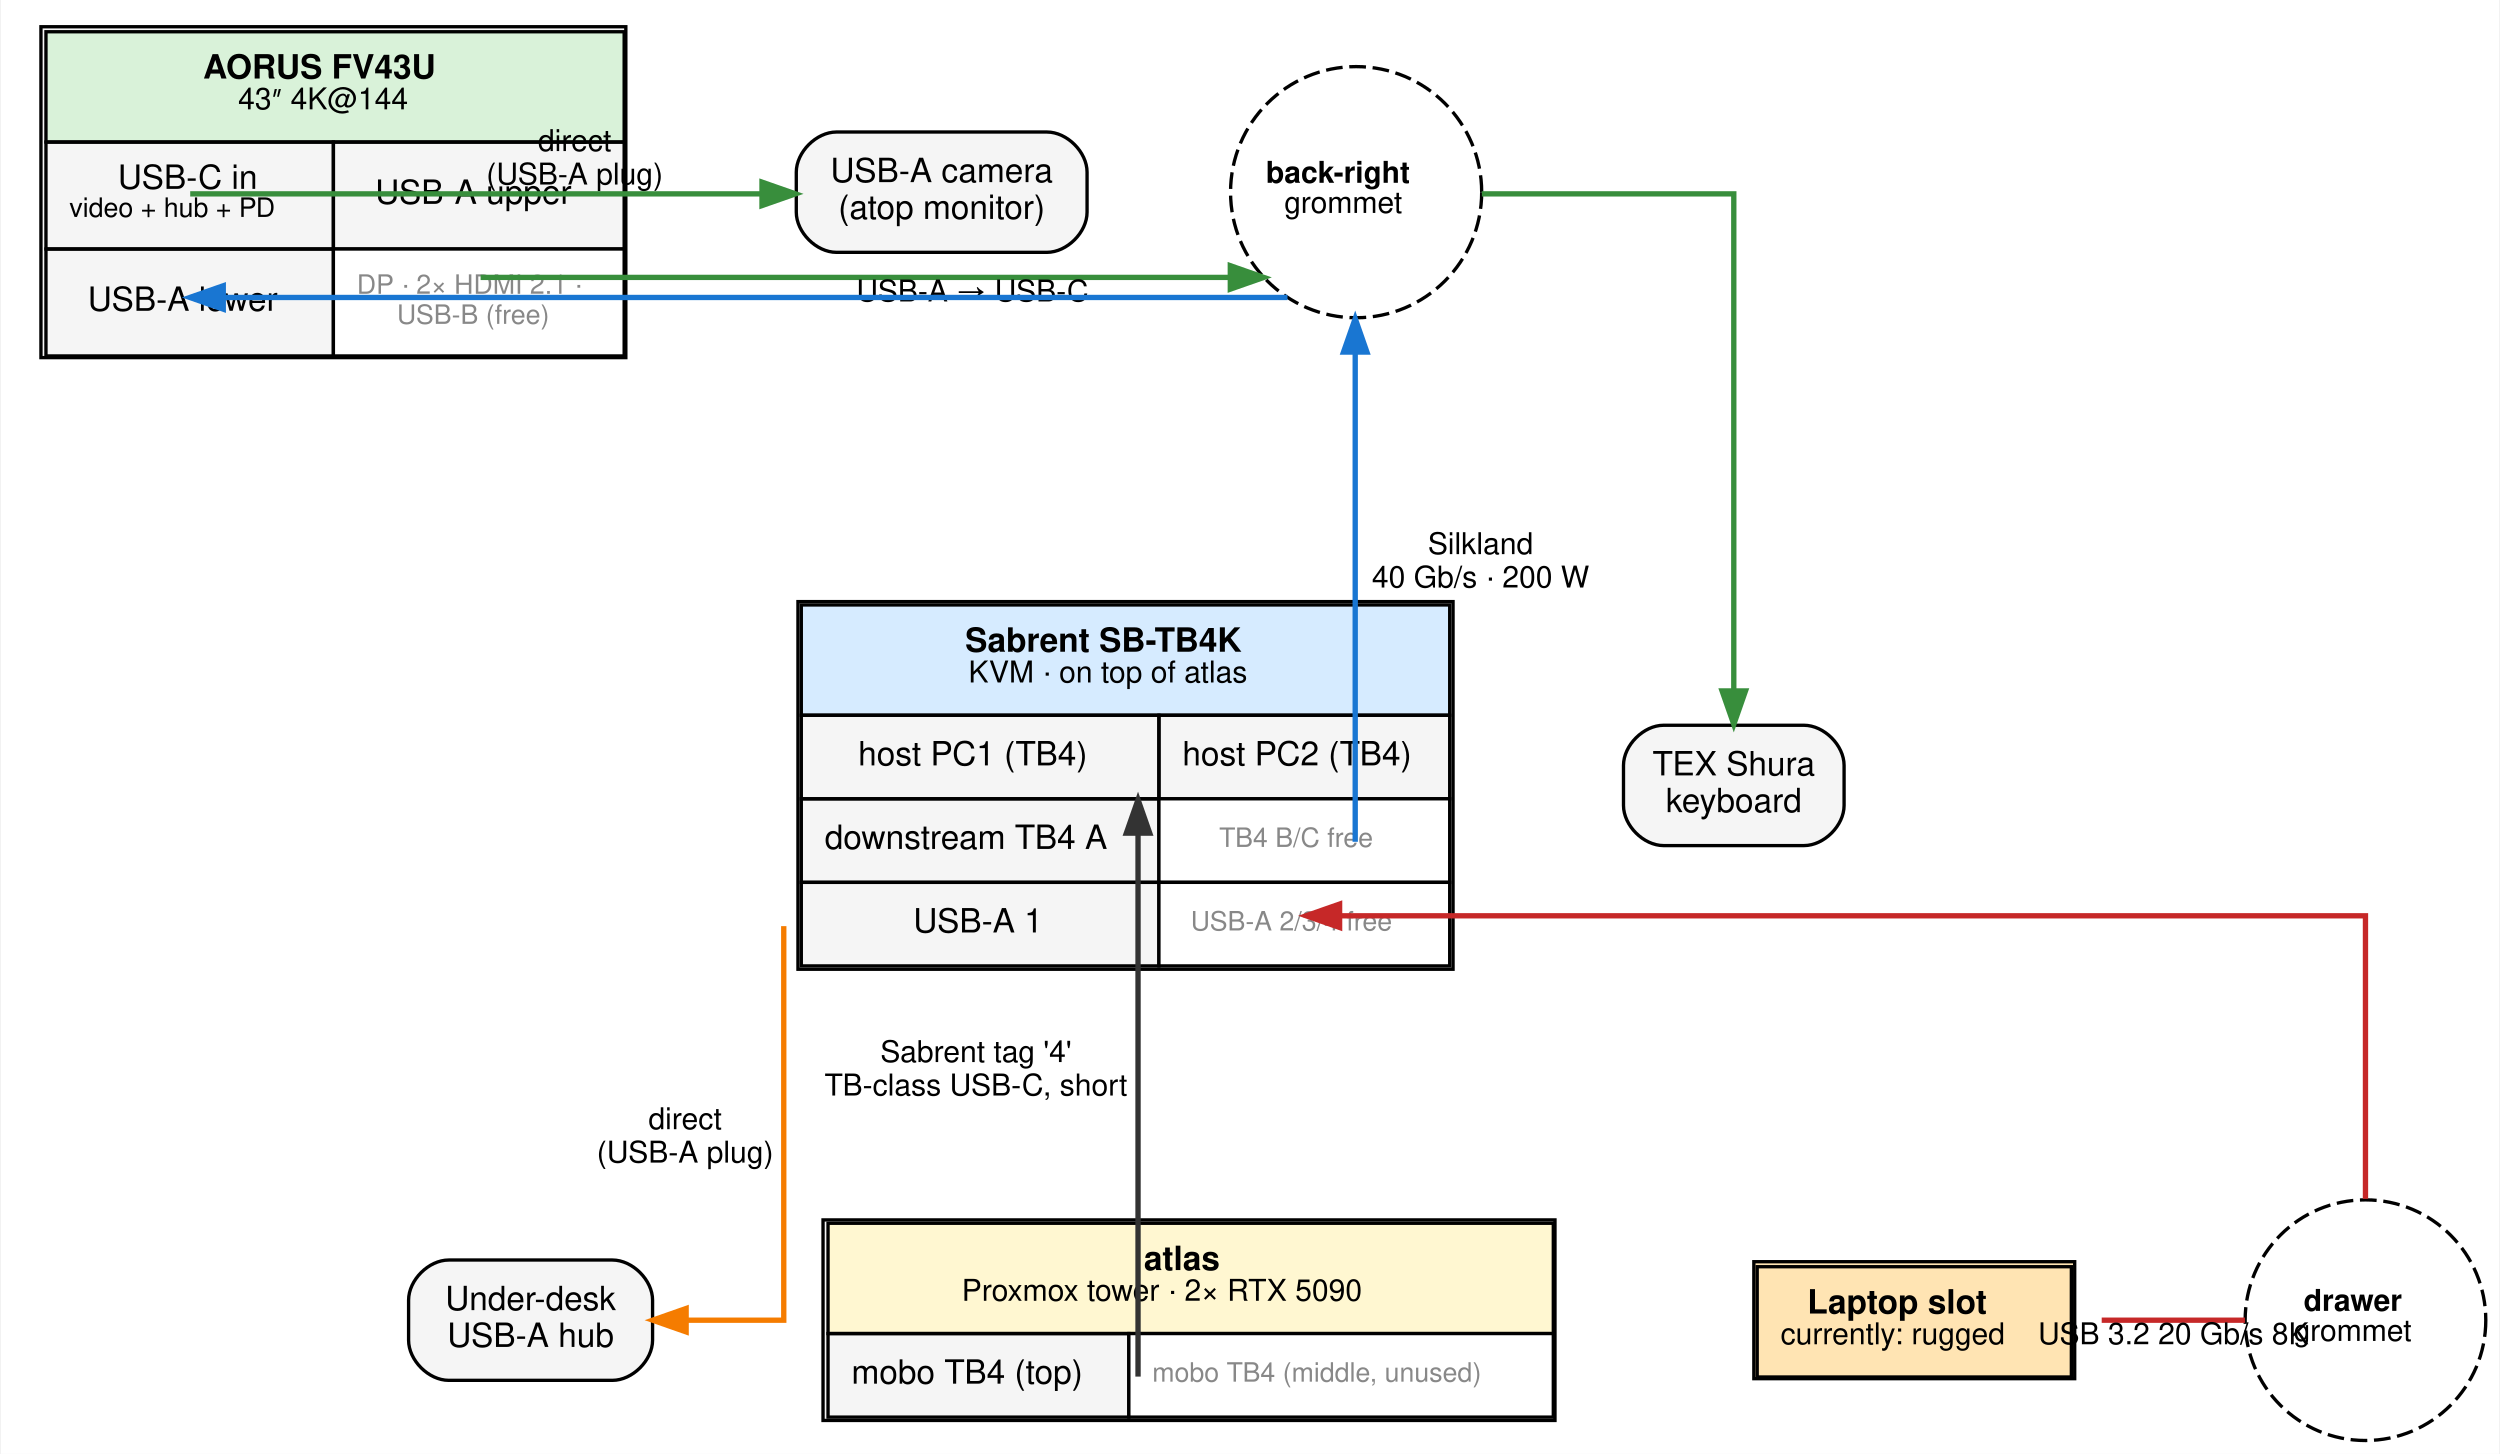
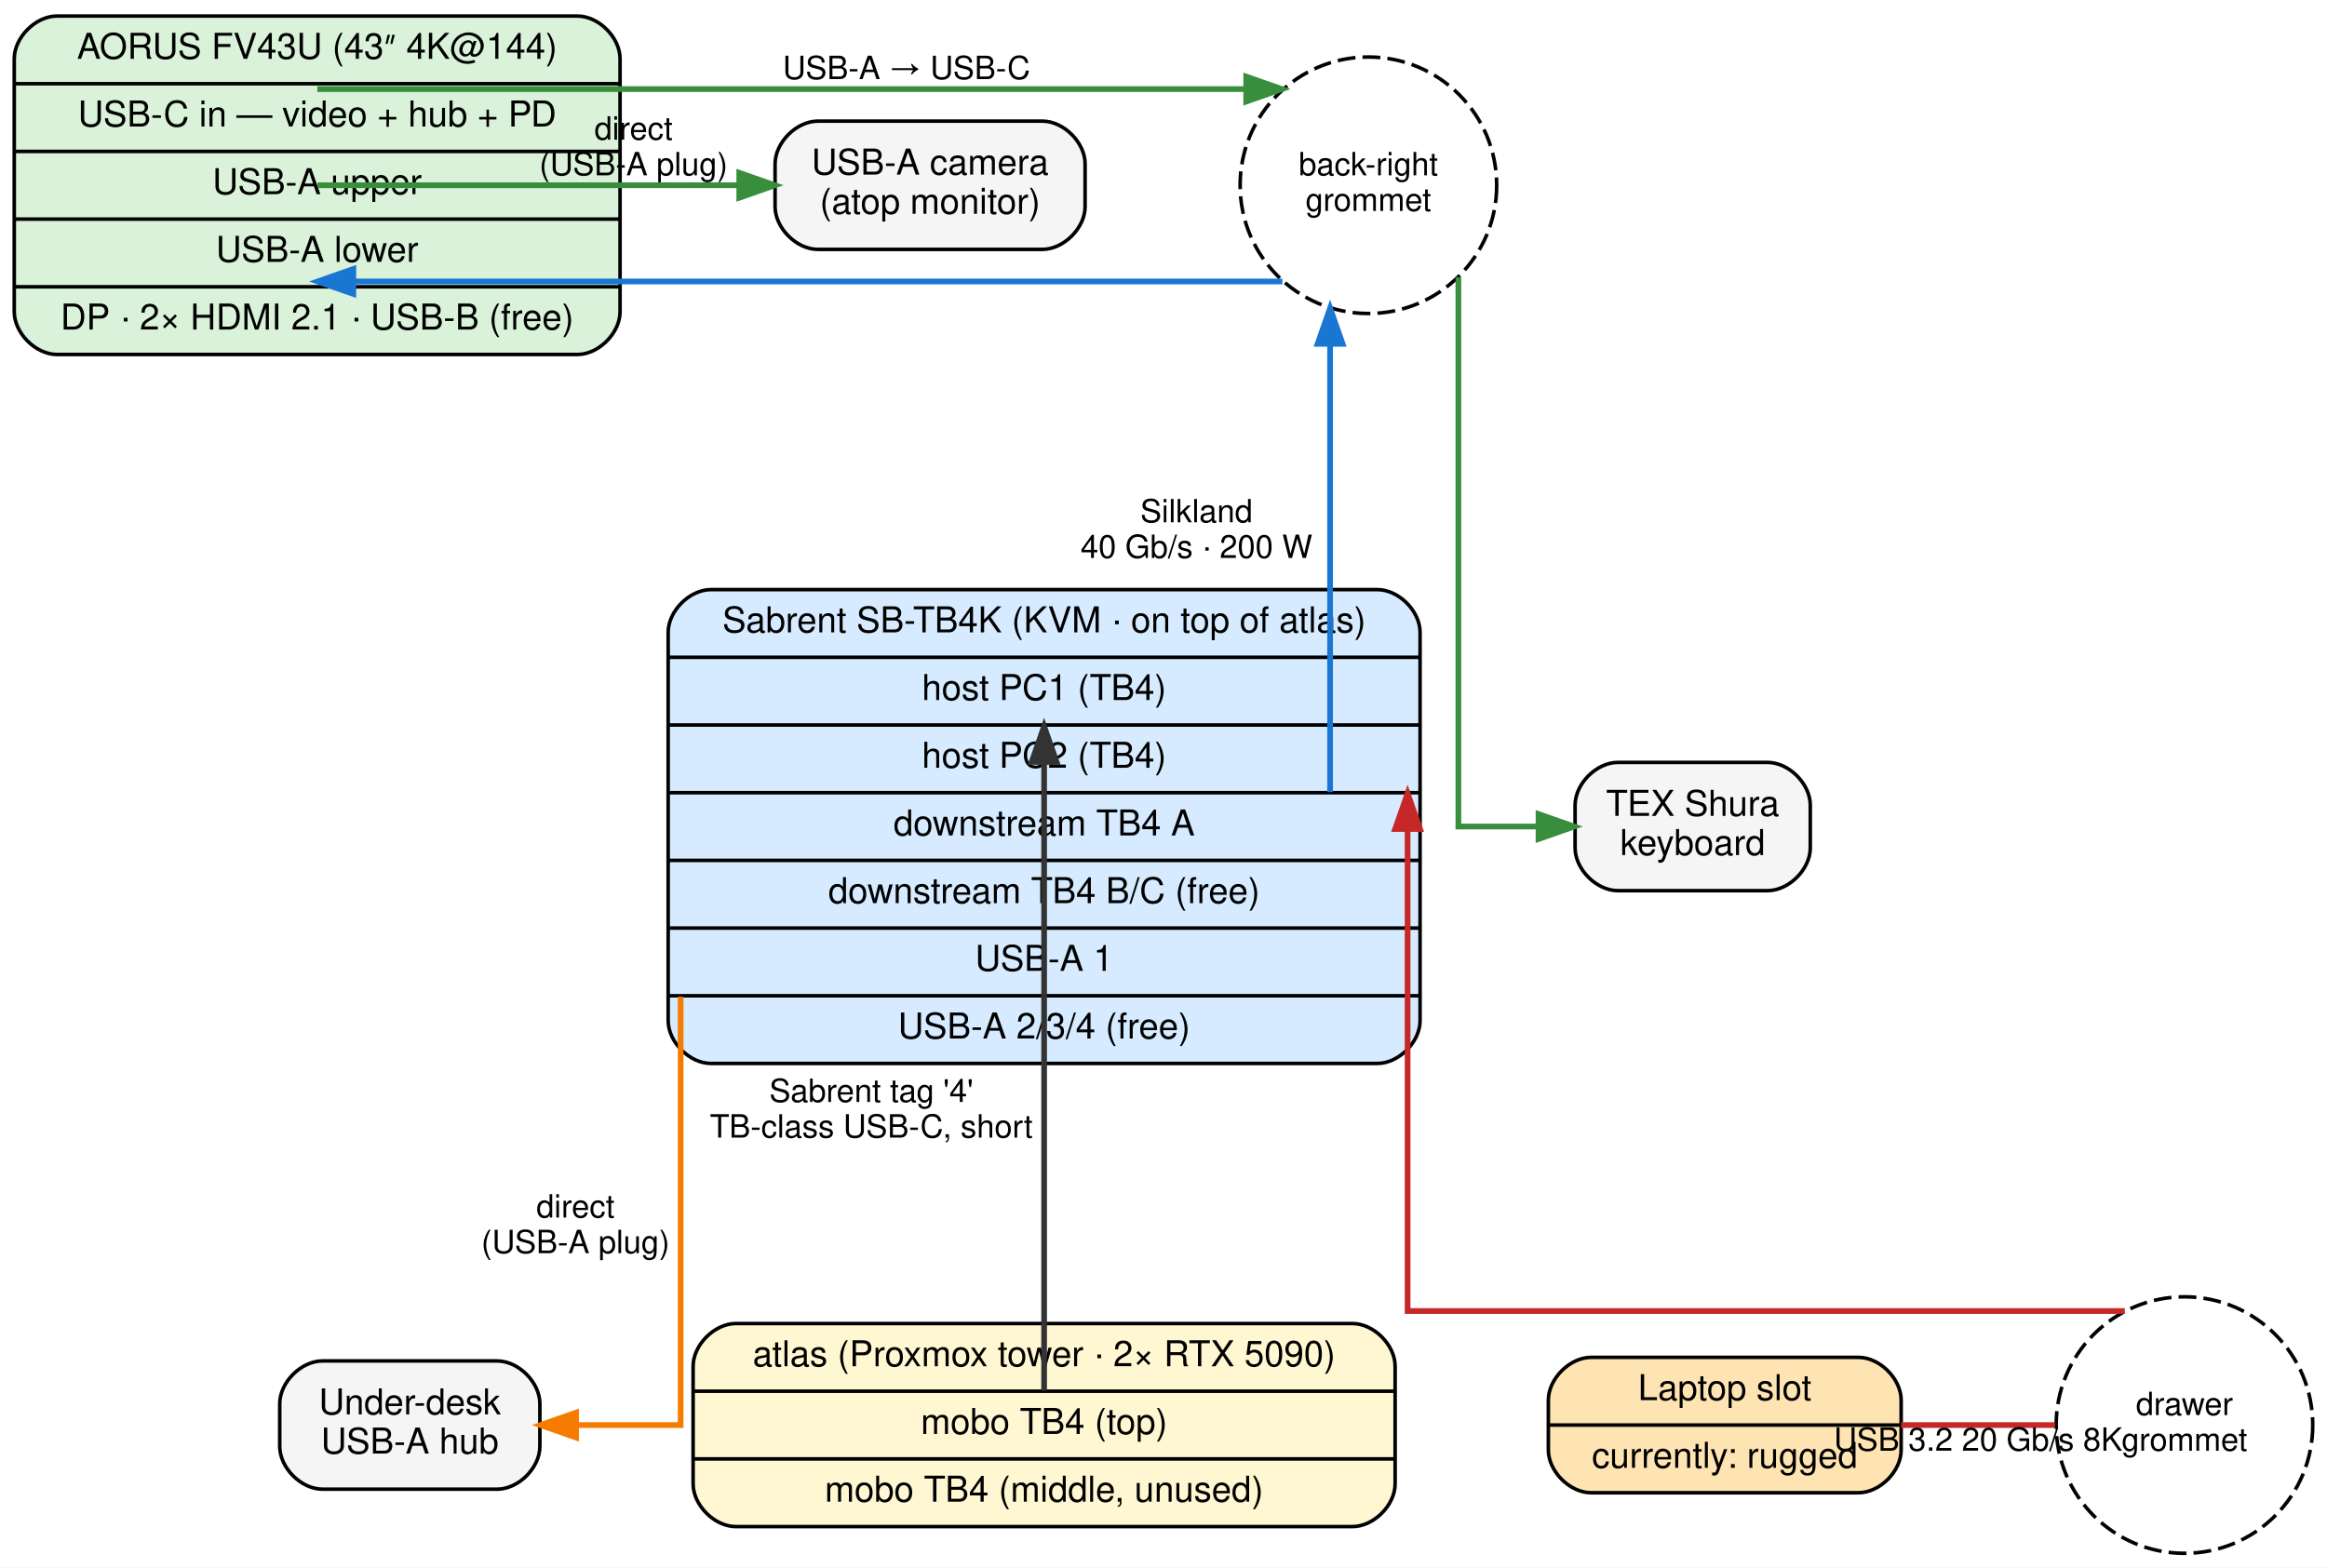
- <svg xmlns="http://www.w3.org/2000/svg" width="748pt" height="435pt" viewBox="0.00 0.00 747.50 435.00">
-   <g id="graph0" class="graph" transform="scale(1 1) rotate(0) translate(4 431)">
-     <polygon fill="white" stroke="transparent" points="-4,4 -4,-431 743.5,-431 743.5,4 -4,4" />
+ <svg xmlns="http://www.w3.org/2000/svg" width="653pt" height="440pt" viewBox="0.00 0.00 653.00 440.00">
+   <g id="graph0" class="graph" transform="scale(1 1) rotate(0) translate(4 436)">
+     <polygon fill="white" stroke="transparent" points="-4,4 -4,-436 649,-436 649,4 -4,4" />
    <g id="node1" class="node">
-       <polygon fill="#f5f5f5" stroke="transparent" points="8,-324 8,-423 183,-423 183,-324 8,-324" />
-       <polygon fill="#d9f2d9" stroke="transparent" points="9.5,-388.5 9.5,-421.5 182.5,-421.5 182.5,-388.5 9.5,-388.5" />
-       <polygon fill="none" stroke="black" points="9.5,-388.5 9.5,-421.5 182.5,-421.5 182.5,-388.5 9.5,-388.5" />
-       <text text-anchor="start" x="56.5" y="-407.5" font-family="Helvetica,sans-Serif" font-weight="bold" font-size="10.00">AORUS FV43U</text>
-       <text text-anchor="start" x="67" y="-398.3" font-family="Helvetica,sans-Serif" font-size="9.00">43″ 4K@144</text>
-       <polygon fill="none" stroke="black" points="9.5,-356.5 9.5,-388.5 95.5,-388.5 95.5,-356.5 9.5,-356.5" />
-       <text text-anchor="start" x="31" y="-374.5" font-family="Helvetica,sans-Serif" font-size="10.00">USB-C in</text>
-       <text text-anchor="start" x="16.5" y="-366.1" font-family="Helvetica,sans-Serif" font-size="8.00">video + hub + PD</text>
-       <polygon fill="none" stroke="black" points="95.5,-356.5 95.5,-388.5 182.5,-388.5 182.5,-356.5 95.5,-356.5" />
-       <text text-anchor="start" x="108" y="-370" font-family="Helvetica,sans-Serif" font-size="10.00">USB-A upper</text>
-       <polygon fill="none" stroke="black" points="9.5,-324.5 9.5,-356.5 95.5,-356.5 95.5,-324.5 9.5,-324.5" />
-       <text text-anchor="start" x="22" y="-338" font-family="Helvetica,sans-Serif" font-size="10.00">USB-A lower</text>
-       <polygon fill="white" stroke="transparent" points="95.5,-324.5 95.5,-356.5 182.5,-356.5 182.5,-324.5 95.5,-324.5" />
-       <polygon fill="none" stroke="black" points="95.5,-324.5 95.5,-356.5 182.5,-356.5 182.5,-324.5 95.5,-324.5" />
-       <text text-anchor="start" x="102.5" y="-343.1" font-family="Helvetica,sans-Serif" font-size="8.00" fill="#888888">DP · 2× HDMI 2.1 ·</text>
-       <text text-anchor="start" x="114.5" y="-334.1" font-family="Helvetica,sans-Serif" font-size="8.00" fill="#888888">USB-B (free)</text>
-       <polygon fill="none" stroke="black" points="8,-324 8,-423 183,-423 183,-324 8,-324" />
+       <path fill="#d9f2d9" stroke="black" d="M12,-336.5C12,-336.5 158,-336.5 158,-336.5 164,-336.5 170,-342.5 170,-348.5 170,-348.5 170,-419.5 170,-419.5 170,-425.5 164,-431.5 158,-431.5 158,-431.5 12,-431.5 12,-431.5 6,-431.5 0,-425.5 0,-419.5 0,-419.5 0,-348.5 0,-348.5 0,-342.5 6,-336.5 12,-336.5" />
+       <text text-anchor="middle" x="85" y="-419.5" font-family="Helvetica,sans-Serif" font-size="10.00">AORUS FV43U (43″ 4K@144)</text>
+       <polyline fill="none" stroke="black" points="0,-412.5 170,-412.5 " />
+       <text text-anchor="middle" x="85" y="-400.5" font-family="Helvetica,sans-Serif" font-size="10.00">USB-C in — video + hub + PD</text>
+       <polyline fill="none" stroke="black" points="0,-393.5 170,-393.5 " />
+       <text text-anchor="middle" x="85" y="-381.5" font-family="Helvetica,sans-Serif" font-size="10.00">USB-A upper</text>
+       <polyline fill="none" stroke="black" points="0,-374.5 170,-374.5 " />
+       <text text-anchor="middle" x="85" y="-362.5" font-family="Helvetica,sans-Serif" font-size="10.00">USB-A lower</text>
+       <polyline fill="none" stroke="black" points="0,-355.5 170,-355.5 " />
+       <text text-anchor="middle" x="85" y="-343.5" font-family="Helvetica,sans-Serif" font-size="10.00">DP · 2× HDMI 2.1 · USB-B (free)</text>
    </g>
    <g id="node5" class="node">
-       <ellipse fill="none" stroke="black" stroke-dasharray="5,2" cx="401.5" cy="-373.5" rx="37.57" ry="37.57" />
-       <text text-anchor="start" x="374.5" y="-376.3" font-family="Helvetica,sans-Serif" font-weight="bold" font-size="9.00">back-right</text>
-       <text text-anchor="start" x="380" y="-367.3" font-family="Helvetica,sans-Serif" font-size="9.00">grommet</text>
+       <ellipse fill="none" stroke="black" stroke-dasharray="5,2" cx="380" cy="-384" rx="36" ry="36" />
+       <text text-anchor="middle" x="380" y="-386.8" font-family="Helvetica,sans-Serif" font-size="9.00">back-right</text>
+       <text text-anchor="middle" x="380" y="-376.8" font-family="Helvetica,sans-Serif" font-size="9.00">grommet</text>
    </g>
    <g id="edge7" class="edge">
-       <path fill="none" stroke="#388e3c" stroke-width="1.6" d="M139.55,-348C139.55,-348 363.86,-348 363.86,-348" />
-       <polygon fill="#388e3c" stroke="#388e3c" stroke-width="1.6" points="363.86,-351.5 373.86,-348 363.86,-344.5 363.86,-351.5" />
-       <text text-anchor="middle" x="286.71" y="-340.8" font-family="Helvetica,sans-Serif" font-size="9.00">USB-A → USB-C</text>
+       <path fill="none" stroke="#388e3c" stroke-width="1.6" d="M85.05,-411C85.05,-411 345.71,-411 345.71,-411" />
+       <polygon fill="#388e3c" stroke="#388e3c" stroke-width="1.6" points="345.71,-414.5 355.71,-411 345.71,-407.5 345.71,-414.5" />
+       <text text-anchor="middle" x="250.38" y="-413.8" font-family="Helvetica,sans-Serif" font-size="9.00">USB-A → USB-C</text>
    </g>
    <g id="node7" class="node">
-       <path fill="#f5f5f5" stroke="black" d="M309,-391.5C309,-391.5 246,-391.5 246,-391.5 240,-391.5 234,-385.5 234,-379.5 234,-379.5 234,-367.5 234,-367.5 234,-361.5 240,-355.5 246,-355.5 246,-355.5 309,-355.5 309,-355.5 315,-355.5 321,-361.5 321,-367.5 321,-367.5 321,-379.5 321,-379.5 321,-385.5 315,-391.5 309,-391.5" />
-       <text text-anchor="middle" x="277.5" y="-376.5" font-family="Helvetica,sans-Serif" font-size="10.00">USB-A camera</text>
-       <text text-anchor="middle" x="277.5" y="-365.5" font-family="Helvetica,sans-Serif" font-size="10.00">(atop monitor)</text>
+       <path fill="#f5f5f5" stroke="black" d="M288.5,-402C288.5,-402 225.5,-402 225.5,-402 219.5,-402 213.5,-396 213.5,-390 213.5,-390 213.5,-378 213.5,-378 213.5,-372 219.5,-366 225.5,-366 225.5,-366 288.5,-366 288.5,-366 294.5,-366 300.5,-372 300.5,-378 300.5,-378 300.5,-390 300.5,-390 300.5,-396 294.5,-402 288.5,-402" />
+       <text text-anchor="middle" x="257" y="-387" font-family="Helvetica,sans-Serif" font-size="10.00">USB-A camera</text>
+       <text text-anchor="middle" x="257" y="-376" font-family="Helvetica,sans-Serif" font-size="10.00">(atop monitor)</text>
    </g>
    <g id="edge9" class="edge">
-       <path fill="none" stroke="#388e3c" stroke-width="1.6" d="M52.66,-373C52.66,-373 223.74,-373 223.74,-373" />
-       <polygon fill="#388e3c" stroke="#388e3c" stroke-width="1.6" points="223.74,-376.5 233.74,-373 223.74,-369.5 223.74,-376.5" />
-       <text text-anchor="middle" x="167.7" y="-385.8" font-family="Helvetica,sans-Serif" font-size="9.00">direct</text>
-       <text text-anchor="middle" x="167.7" y="-375.8" font-family="Helvetica,sans-Serif" font-size="9.00">(USB-A plug)</text>
+       <path fill="none" stroke="#388e3c" stroke-width="1.6" d="M85.12,-384C85.12,-384 203.45,-384 203.45,-384" />
+       <polygon fill="#388e3c" stroke="#388e3c" stroke-width="1.6" points="203.45,-387.5 213.45,-384 203.45,-380.5 203.45,-387.5" />
+       <text text-anchor="middle" x="173.79" y="-396.8" font-family="Helvetica,sans-Serif" font-size="9.00">direct</text>
+       <text text-anchor="middle" x="173.79" y="-386.8" font-family="Helvetica,sans-Serif" font-size="9.00">(USB-A plug)</text>
    </g>
    <g id="node2" class="node">
-       <polygon fill="#f5f5f5" stroke="transparent" points="234.5,-141 234.5,-251 430.5,-251 430.5,-141 234.5,-141" />
-       <polygon fill="#d6ebff" stroke="transparent" points="235.5,-217 235.5,-250 429.5,-250 429.5,-217 235.5,-217" />
-       <polygon fill="none" stroke="black" points="235.5,-217 235.5,-250 429.5,-250 429.5,-217 235.5,-217" />
-       <text text-anchor="start" x="284.5" y="-236" font-family="Helvetica,sans-Serif" font-weight="bold" font-size="10.00">Sabrent SB-TB4K</text>
-       <text text-anchor="start" x="285.5" y="-226.8" font-family="Helvetica,sans-Serif" font-size="9.00">KVM · on top of atlas</text>
-       <polygon fill="none" stroke="black" points="235.5,-192 235.5,-217 342.5,-217 342.5,-192 235.5,-192" />
-       <text text-anchor="start" x="252.5" y="-202" font-family="Helvetica,sans-Serif" font-size="10.00">host PC1 (TB4)</text>
-       <polygon fill="none" stroke="black" points="342.5,-192 342.5,-217 429.5,-217 429.5,-192 342.5,-192" />
-       <text text-anchor="start" x="349.5" y="-202" font-family="Helvetica,sans-Serif" font-size="10.00">host PC2 (TB4)</text>
-       <polygon fill="none" stroke="black" points="235.5,-167 235.5,-192 342.5,-192 342.5,-167 235.5,-167" />
-       <text text-anchor="start" x="242.5" y="-177" font-family="Helvetica,sans-Serif" font-size="10.00">downstream TB4 A</text>
-       <polygon fill="white" stroke="transparent" points="342.5,-167 342.5,-192 429.5,-192 429.5,-167 342.5,-167" />
-       <polygon fill="none" stroke="black" points="342.5,-167 342.5,-192 429.5,-192 429.5,-167 342.5,-167" />
-       <text text-anchor="start" x="360.5" y="-177.6" font-family="Helvetica,sans-Serif" font-size="8.00" fill="#888888">TB4 B/C free</text>
-       <polygon fill="none" stroke="black" points="235.5,-142 235.5,-167 342.5,-167 342.5,-142 235.5,-142" />
-       <text text-anchor="start" x="269" y="-152" font-family="Helvetica,sans-Serif" font-size="10.00">USB-A 1</text>
-       <polygon fill="white" stroke="transparent" points="342.5,-142 342.5,-167 429.5,-167 429.5,-142 342.5,-142" />
-       <polygon fill="none" stroke="black" points="342.5,-142 342.5,-167 429.5,-167 429.5,-142 342.5,-142" />
-       <text text-anchor="start" x="352" y="-152.6" font-family="Helvetica,sans-Serif" font-size="8.00" fill="#888888">USB-A 2/3/4 free</text>
-       <polygon fill="none" stroke="black" points="234.5,-141 234.5,-251 430.5,-251 430.5,-141 234.5,-141" />
+       <path fill="#d6ebff" stroke="black" d="M195.5,-137.5C195.5,-137.5 382.5,-137.5 382.5,-137.5 388.5,-137.5 394.5,-143.5 394.5,-149.5 394.5,-149.5 394.5,-258.5 394.5,-258.5 394.5,-264.5 388.5,-270.5 382.5,-270.5 382.5,-270.5 195.5,-270.5 195.5,-270.5 189.5,-270.5 183.5,-264.5 183.5,-258.5 183.5,-258.5 183.5,-149.5 183.5,-149.5 183.5,-143.5 189.5,-137.5 195.5,-137.5" />
+       <text text-anchor="middle" x="289" y="-258.5" font-family="Helvetica,sans-Serif" font-size="10.00">Sabrent SB-TB4K (KVM · on top of atlas)</text>
+       <polyline fill="none" stroke="black" points="183.5,-251.5 394.5,-251.5 " />
+       <text text-anchor="middle" x="289" y="-239.5" font-family="Helvetica,sans-Serif" font-size="10.00">host PC1 (TB4)</text>
+       <polyline fill="none" stroke="black" points="183.5,-232.5 394.5,-232.5 " />
+       <text text-anchor="middle" x="289" y="-220.5" font-family="Helvetica,sans-Serif" font-size="10.00">host PC2 (TB4)</text>
+       <polyline fill="none" stroke="black" points="183.5,-213.5 394.5,-213.5 " />
+       <text text-anchor="middle" x="289" y="-201.5" font-family="Helvetica,sans-Serif" font-size="10.00">downstream TB4 A</text>
+       <polyline fill="none" stroke="black" points="183.5,-194.5 394.5,-194.5 " />
+       <text text-anchor="middle" x="289" y="-182.5" font-family="Helvetica,sans-Serif" font-size="10.00">downstream TB4 B/C (free)</text>
+       <polyline fill="none" stroke="black" points="183.5,-175.5 394.5,-175.5 " />
+       <text text-anchor="middle" x="289" y="-163.5" font-family="Helvetica,sans-Serif" font-size="10.00">USB-A 1</text>
+       <polyline fill="none" stroke="black" points="183.5,-156.5 394.5,-156.5 " />
+       <text text-anchor="middle" x="289" y="-144.5" font-family="Helvetica,sans-Serif" font-size="10.00">USB-A 2/3/4 (free)</text>
    </g>
    <g id="edge4" class="edge">
-       <path fill="none" stroke="#1976d2" stroke-width="1.6" d="M401.23,-179.14C401.23,-179.14 401.23,-325.67 401.23,-325.67" />
-       <polygon fill="#1976d2" stroke="#1976d2" stroke-width="1.6" points="397.73,-325.67 401.23,-335.67 404.73,-325.67 397.73,-325.67" />
-       <text text-anchor="middle" x="438.73" y="-265.21" font-family="Helvetica,sans-Serif" font-size="9.00">Silkland</text>
-       <text text-anchor="middle" x="438.73" y="-255.21" font-family="Helvetica,sans-Serif" font-size="9.00">40 Gb/s · 200 W</text>
+       <path fill="none" stroke="#1976d2" stroke-width="1.6" d="M369.25,-213.68C369.25,-213.68 369.25,-339.5 369.25,-339.5" />
+       <polygon fill="#1976d2" stroke="#1976d2" stroke-width="1.6" points="365.75,-339.5 369.25,-349.5 372.75,-339.5 365.75,-339.5" />
+       <text text-anchor="middle" x="331.75" y="-289.39" font-family="Helvetica,sans-Serif" font-size="9.00">Silkland</text>
+       <text text-anchor="middle" x="331.75" y="-279.39" font-family="Helvetica,sans-Serif" font-size="9.00">40 Gb/s · 200 W</text>
    </g>
    <g id="node9" class="node">
-       <path fill="#f5f5f5" stroke="black" d="M179,-54C179,-54 130,-54 130,-54 124,-54 118,-48 118,-42 118,-42 118,-30 118,-30 118,-24 124,-18 130,-18 130,-18 179,-18 179,-18 185,-18 191,-24 191,-30 191,-30 191,-42 191,-42 191,-48 185,-54 179,-54" />
-       <text text-anchor="middle" x="154.5" y="-39" font-family="Helvetica,sans-Serif" font-size="10.00">Under-desk</text>
-       <text text-anchor="middle" x="154.5" y="-28" font-family="Helvetica,sans-Serif" font-size="10.00">USB-A hub</text>
+       <path fill="#f5f5f5" stroke="black" d="M135.5,-54C135.5,-54 86.5,-54 86.5,-54 80.5,-54 74.5,-48 74.5,-42 74.5,-42 74.5,-30 74.5,-30 74.5,-24 80.5,-18 86.5,-18 86.5,-18 135.5,-18 135.5,-18 141.5,-18 147.5,-24 147.5,-30 147.5,-30 147.5,-42 147.5,-42 147.5,-48 141.5,-54 135.5,-54" />
+       <text text-anchor="middle" x="111" y="-39" font-family="Helvetica,sans-Serif" font-size="10.00">Under-desk</text>
+       <text text-anchor="middle" x="111" y="-28" font-family="Helvetica,sans-Serif" font-size="10.00">USB-A hub</text>
    </g>
    <g id="edge6" class="edge">
-       <path fill="none" stroke="#f57c00" stroke-width="1.6" d="M230.25,-153.91C230.25,-150.34 230.25,-36 230.25,-36 230.25,-36 201.04,-36 201.04,-36" />
-       <polygon fill="#f57c00" stroke="#f57c00" stroke-width="1.6" points="201.04,-32.5 191.04,-36 201.04,-39.5 201.04,-32.5" />
-       <text text-anchor="middle" x="200.75" y="-93.15" font-family="Helvetica,sans-Serif" font-size="9.00">direct</text>
-       <text text-anchor="middle" x="200.75" y="-83.15" font-family="Helvetica,sans-Serif" font-size="9.00">(USB-A plug)</text>
+       <path fill="none" stroke="#f57c00" stroke-width="1.6" d="M187,-156.23C187,-126 187,-36 187,-36 187,-36 157.66,-36 157.66,-36" />
+       <polygon fill="#f57c00" stroke="#f57c00" stroke-width="1.6" points="157.66,-32.5 147.66,-36 157.66,-39.5 157.66,-32.5" />
+       <text text-anchor="middle" x="157.5" y="-94.25" font-family="Helvetica,sans-Serif" font-size="9.00">direct</text>
+       <text text-anchor="middle" x="157.5" y="-84.25" font-family="Helvetica,sans-Serif" font-size="9.00">(USB-A plug)</text>
    </g>
    <g id="node3" class="node">
-       <polygon fill="#f5f5f5" stroke="transparent" points="242,-6 242,-66 461,-66 461,-6 242,-6" />
-       <polygon fill="#fff7d1" stroke="transparent" points="243.5,-32 243.5,-65 460.5,-65 460.5,-32 243.5,-32" />
-       <polygon fill="none" stroke="black" points="243.5,-32 243.5,-65 460.5,-65 460.5,-32 243.5,-32" />
-       <text text-anchor="start" x="338" y="-51" font-family="Helvetica,sans-Serif" font-weight="bold" font-size="10.00">atlas</text>
-       <text text-anchor="start" x="283.5" y="-41.8" font-family="Helvetica,sans-Serif" font-size="9.00">Proxmox tower · 2× RTX 5090</text>
-       <polygon fill="none" stroke="black" points="243.5,-7 243.5,-32 333.5,-32 333.5,-7 243.5,-7" />
-       <text text-anchor="start" x="250.5" y="-17" font-family="Helvetica,sans-Serif" font-size="10.00">mobo TB4 (top)</text>
-       <polygon fill="white" stroke="transparent" points="333.5,-7 333.5,-32 460.5,-32 460.5,-7 333.5,-7" />
-       <polygon fill="none" stroke="black" points="333.5,-7 333.5,-32 460.5,-32 460.5,-7 333.5,-7" />
-       <text text-anchor="start" x="340.5" y="-17.6" font-family="Helvetica,sans-Serif" font-size="8.00" fill="#888888">mobo TB4 (middle, unused)</text>
-       <polygon fill="none" stroke="black" points="242,-6 242,-66 461,-66 461,-6 242,-6" />
+       <path fill="#fff7d1" stroke="black" d="M202.5,-7.5C202.5,-7.5 375.5,-7.5 375.5,-7.5 381.5,-7.5 387.5,-13.5 387.5,-19.5 387.5,-19.5 387.5,-52.5 387.5,-52.5 387.5,-58.5 381.5,-64.5 375.5,-64.5 375.5,-64.5 202.5,-64.5 202.5,-64.5 196.5,-64.5 190.5,-58.5 190.5,-52.5 190.5,-52.5 190.5,-19.5 190.5,-19.5 190.5,-13.5 196.5,-7.5 202.5,-7.5" />
+       <text text-anchor="middle" x="289" y="-52.5" font-family="Helvetica,sans-Serif" font-size="10.00">atlas (Proxmox tower · 2× RTX 5090)</text>
+       <polyline fill="none" stroke="black" points="190.5,-45.5 387.5,-45.5 " />
+       <text text-anchor="middle" x="289" y="-33.5" font-family="Helvetica,sans-Serif" font-size="10.00">mobo TB4 (top)</text>
+       <polyline fill="none" stroke="black" points="190.5,-26.5 387.5,-26.5 " />
+       <text text-anchor="middle" x="289" y="-14.5" font-family="Helvetica,sans-Serif" font-size="10.00">mobo TB4 (middle, unused)</text>
    </g>
    <g id="edge1" class="edge">
-       <path fill="none" stroke="#333333" stroke-width="1.6" d="M336.25,-19.13C336.25,-19.13 336.25,-181.72 336.25,-181.72" />
-       <polygon fill="#333333" stroke="#333333" stroke-width="1.6" points="332.75,-181.72 336.25,-191.72 339.75,-181.72 332.75,-181.72" />
-       <text text-anchor="middle" x="287.75" y="-113.23" font-family="Helvetica,sans-Serif" font-size="9.00">Sabrent tag '4'</text>
-       <text text-anchor="middle" x="287.75" y="-103.23" font-family="Helvetica,sans-Serif" font-size="9.00">TB-class USB-C, short</text>
+       <path fill="none" stroke="#333333" stroke-width="1.6" d="M289,-45.66C289,-45.66 289,-222.12 289,-222.12" />
+       <polygon fill="#333333" stroke="#333333" stroke-width="1.6" points="285.5,-222.12 289,-232.12 292.5,-222.12 285.5,-222.12" />
+       <text text-anchor="middle" x="240.5" y="-126.69" font-family="Helvetica,sans-Serif" font-size="9.00">Sabrent tag '4'</text>
+       <text text-anchor="middle" x="240.5" y="-116.69" font-family="Helvetica,sans-Serif" font-size="9.00">TB-class USB-C, short</text>
    </g>
    <g id="node4" class="node">
-       <polygon fill="#ffe4b3" stroke="transparent" points="520.5,-18.5 520.5,-53.5 616.5,-53.5 616.5,-18.5 520.5,-18.5" />
-       <polygon fill="none" stroke="black" points="521.5,-19 521.5,-52 615.5,-52 615.5,-19 521.5,-19" />
-       <text text-anchor="start" x="536.5" y="-38" font-family="Helvetica,sans-Serif" font-weight="bold" font-size="10.00">Laptop slot</text>
-       <text text-anchor="start" x="528.5" y="-28.8" font-family="Helvetica,sans-Serif" font-size="9.00">currently: rugged</text>
-       <polygon fill="none" stroke="black" points="520.5,-18.5 520.5,-53.5 616.5,-53.5 616.5,-18.5 520.5,-18.5" />
+       <path fill="#ffe4b3" stroke="black" d="M442.5,-17C442.5,-17 517.5,-17 517.5,-17 523.5,-17 529.5,-23 529.5,-29 529.5,-29 529.5,-43 529.5,-43 529.5,-49 523.5,-55 517.5,-55 517.5,-55 442.5,-55 442.5,-55 436.5,-55 430.5,-49 430.5,-43 430.5,-43 430.5,-29 430.5,-29 430.5,-23 436.5,-17 442.5,-17" />
+       <text text-anchor="middle" x="480" y="-43" font-family="Helvetica,sans-Serif" font-size="10.00">Laptop slot</text>
+       <polyline fill="none" stroke="black" points="430.5,-36 529.5,-36 " />
+       <text text-anchor="middle" x="480" y="-24" font-family="Helvetica,sans-Serif" font-size="10.00">currently: rugged</text>
    </g>
    <g id="node6" class="node">
-       <ellipse fill="none" stroke="black" stroke-dasharray="5,2" cx="703.5" cy="-36" rx="36" ry="36" />
-       <text text-anchor="start" x="685" y="-38.8" font-family="Helvetica,sans-Serif" font-weight="bold" font-size="9.00">drawer</text>
-       <text text-anchor="start" x="682" y="-29.8" font-family="Helvetica,sans-Serif" font-size="9.00">grommet</text>
+       <ellipse fill="none" stroke="black" stroke-dasharray="5,2" cx="609" cy="-36" rx="36" ry="36" />
+       <text text-anchor="middle" x="609" y="-38.8" font-family="Helvetica,sans-Serif" font-size="9.00">drawer</text>
+       <text text-anchor="middle" x="609" y="-28.8" font-family="Helvetica,sans-Serif" font-size="9.00">grommet</text>
    </g>
    <g id="edge2" class="edge">
-       <path fill="none" stroke="#c62828" stroke-width="1.6" d="M624.58,-36C639.07,-36 654.28,-36 667.44,-36" />
-       <text text-anchor="middle" x="646.01" y="-28.8" font-family="Helvetica,sans-Serif" font-size="9.00">USB 3.2 20 Gb/s 8K</text>
+       <path fill="none" stroke="#c62828" stroke-width="1.6" d="M529.51,-36C543.86,-36 559.26,-36 572.65,-36" />
+       <text text-anchor="middle" x="551.08" y="-28.8" font-family="Helvetica,sans-Serif" font-size="9.00">USB 3.2 20 Gb/s 8K</text>
    </g>
    <g id="edge5" class="edge">
-       <path fill="none" stroke="#1976d2" stroke-width="1.6" d="M380.97,-342C380.97,-342 62.55,-342 62.55,-342" />
-       <polygon fill="#1976d2" stroke="#1976d2" stroke-width="1.6" points="62.55,-338.5 52.55,-342 62.55,-345.5 62.55,-338.5" />
+       <path fill="none" stroke="#1976d2" stroke-width="1.6" d="M355.86,-357C355.86,-357 95.15,-357 95.15,-357" />
+       <polygon fill="#1976d2" stroke="#1976d2" stroke-width="1.6" points="95.15,-353.5 85.15,-357 95.15,-360.5 95.15,-353.5" />
    </g>
    <g id="node8" class="node">
-       <path fill="#f5f5f5" stroke="black" d="M535.5,-214C535.5,-214 493.5,-214 493.5,-214 487.5,-214 481.5,-208 481.5,-202 481.5,-202 481.5,-190 481.5,-190 481.5,-184 487.5,-178 493.5,-178 493.5,-178 535.5,-178 535.5,-178 541.5,-178 547.5,-184 547.5,-190 547.5,-190 547.5,-202 547.5,-202 547.5,-208 541.5,-214 535.5,-214" />
-       <text text-anchor="middle" x="514.5" y="-199" font-family="Helvetica,sans-Serif" font-size="10.00">TEX Shura</text>
-       <text text-anchor="middle" x="514.5" y="-188" font-family="Helvetica,sans-Serif" font-size="10.00">keyboard</text>
+       <path fill="#f5f5f5" stroke="black" d="M492,-222C492,-222 450,-222 450,-222 444,-222 438,-216 438,-210 438,-210 438,-198 438,-198 438,-192 444,-186 450,-186 450,-186 492,-186 492,-186 498,-186 504,-192 504,-198 504,-198 504,-210 504,-210 504,-216 498,-222 492,-222" />
+       <text text-anchor="middle" x="471" y="-207" font-family="Helvetica,sans-Serif" font-size="10.00">TEX Shura</text>
+       <text text-anchor="middle" x="471" y="-196" font-family="Helvetica,sans-Serif" font-size="10.00">keyboard</text>
    </g>
    <g id="edge8" class="edge">
-       <path fill="none" stroke="#388e3c" stroke-width="1.6" d="M439.13,-373C472,-373 514.5,-373 514.5,-373 514.5,-373 514.5,-224.28 514.5,-224.28" />
-       <polygon fill="#388e3c" stroke="#388e3c" stroke-width="1.6" points="518,-224.28 514.5,-214.28 511,-224.28 518,-224.28" />
+       <path fill="none" stroke="#388e3c" stroke-width="1.6" d="M405.25,-358.21C405.25,-308.44 405.25,-204 405.25,-204 405.25,-204 427.74,-204 427.74,-204" />
+       <polygon fill="#388e3c" stroke="#388e3c" stroke-width="1.6" points="427.74,-207.5 437.74,-204 427.74,-200.5 427.74,-207.5" />
    </g>
    <g id="edge3" class="edge">
-       <path fill="none" stroke="#c62828" stroke-width="1.6" d="M703.5,-72.3C703.5,-107.95 703.5,-157 703.5,-157 703.5,-157 396.56,-157 396.56,-157" />
-       <polygon fill="#c62828" stroke="#c62828" stroke-width="1.6" points="396.56,-153.5 386.56,-157 396.56,-160.5 396.56,-153.5" />
+       <path fill="none" stroke="#c62828" stroke-width="1.6" d="M592.26,-68C541.21,-68 391,-68 391,-68 391,-68 391,-203.3 391,-203.3" />
+       <polygon fill="#c62828" stroke="#c62828" stroke-width="1.6" points="387.5,-203.3 391,-213.3 394.5,-203.3 387.5,-203.3" />
    </g>
  </g>
</svg>
